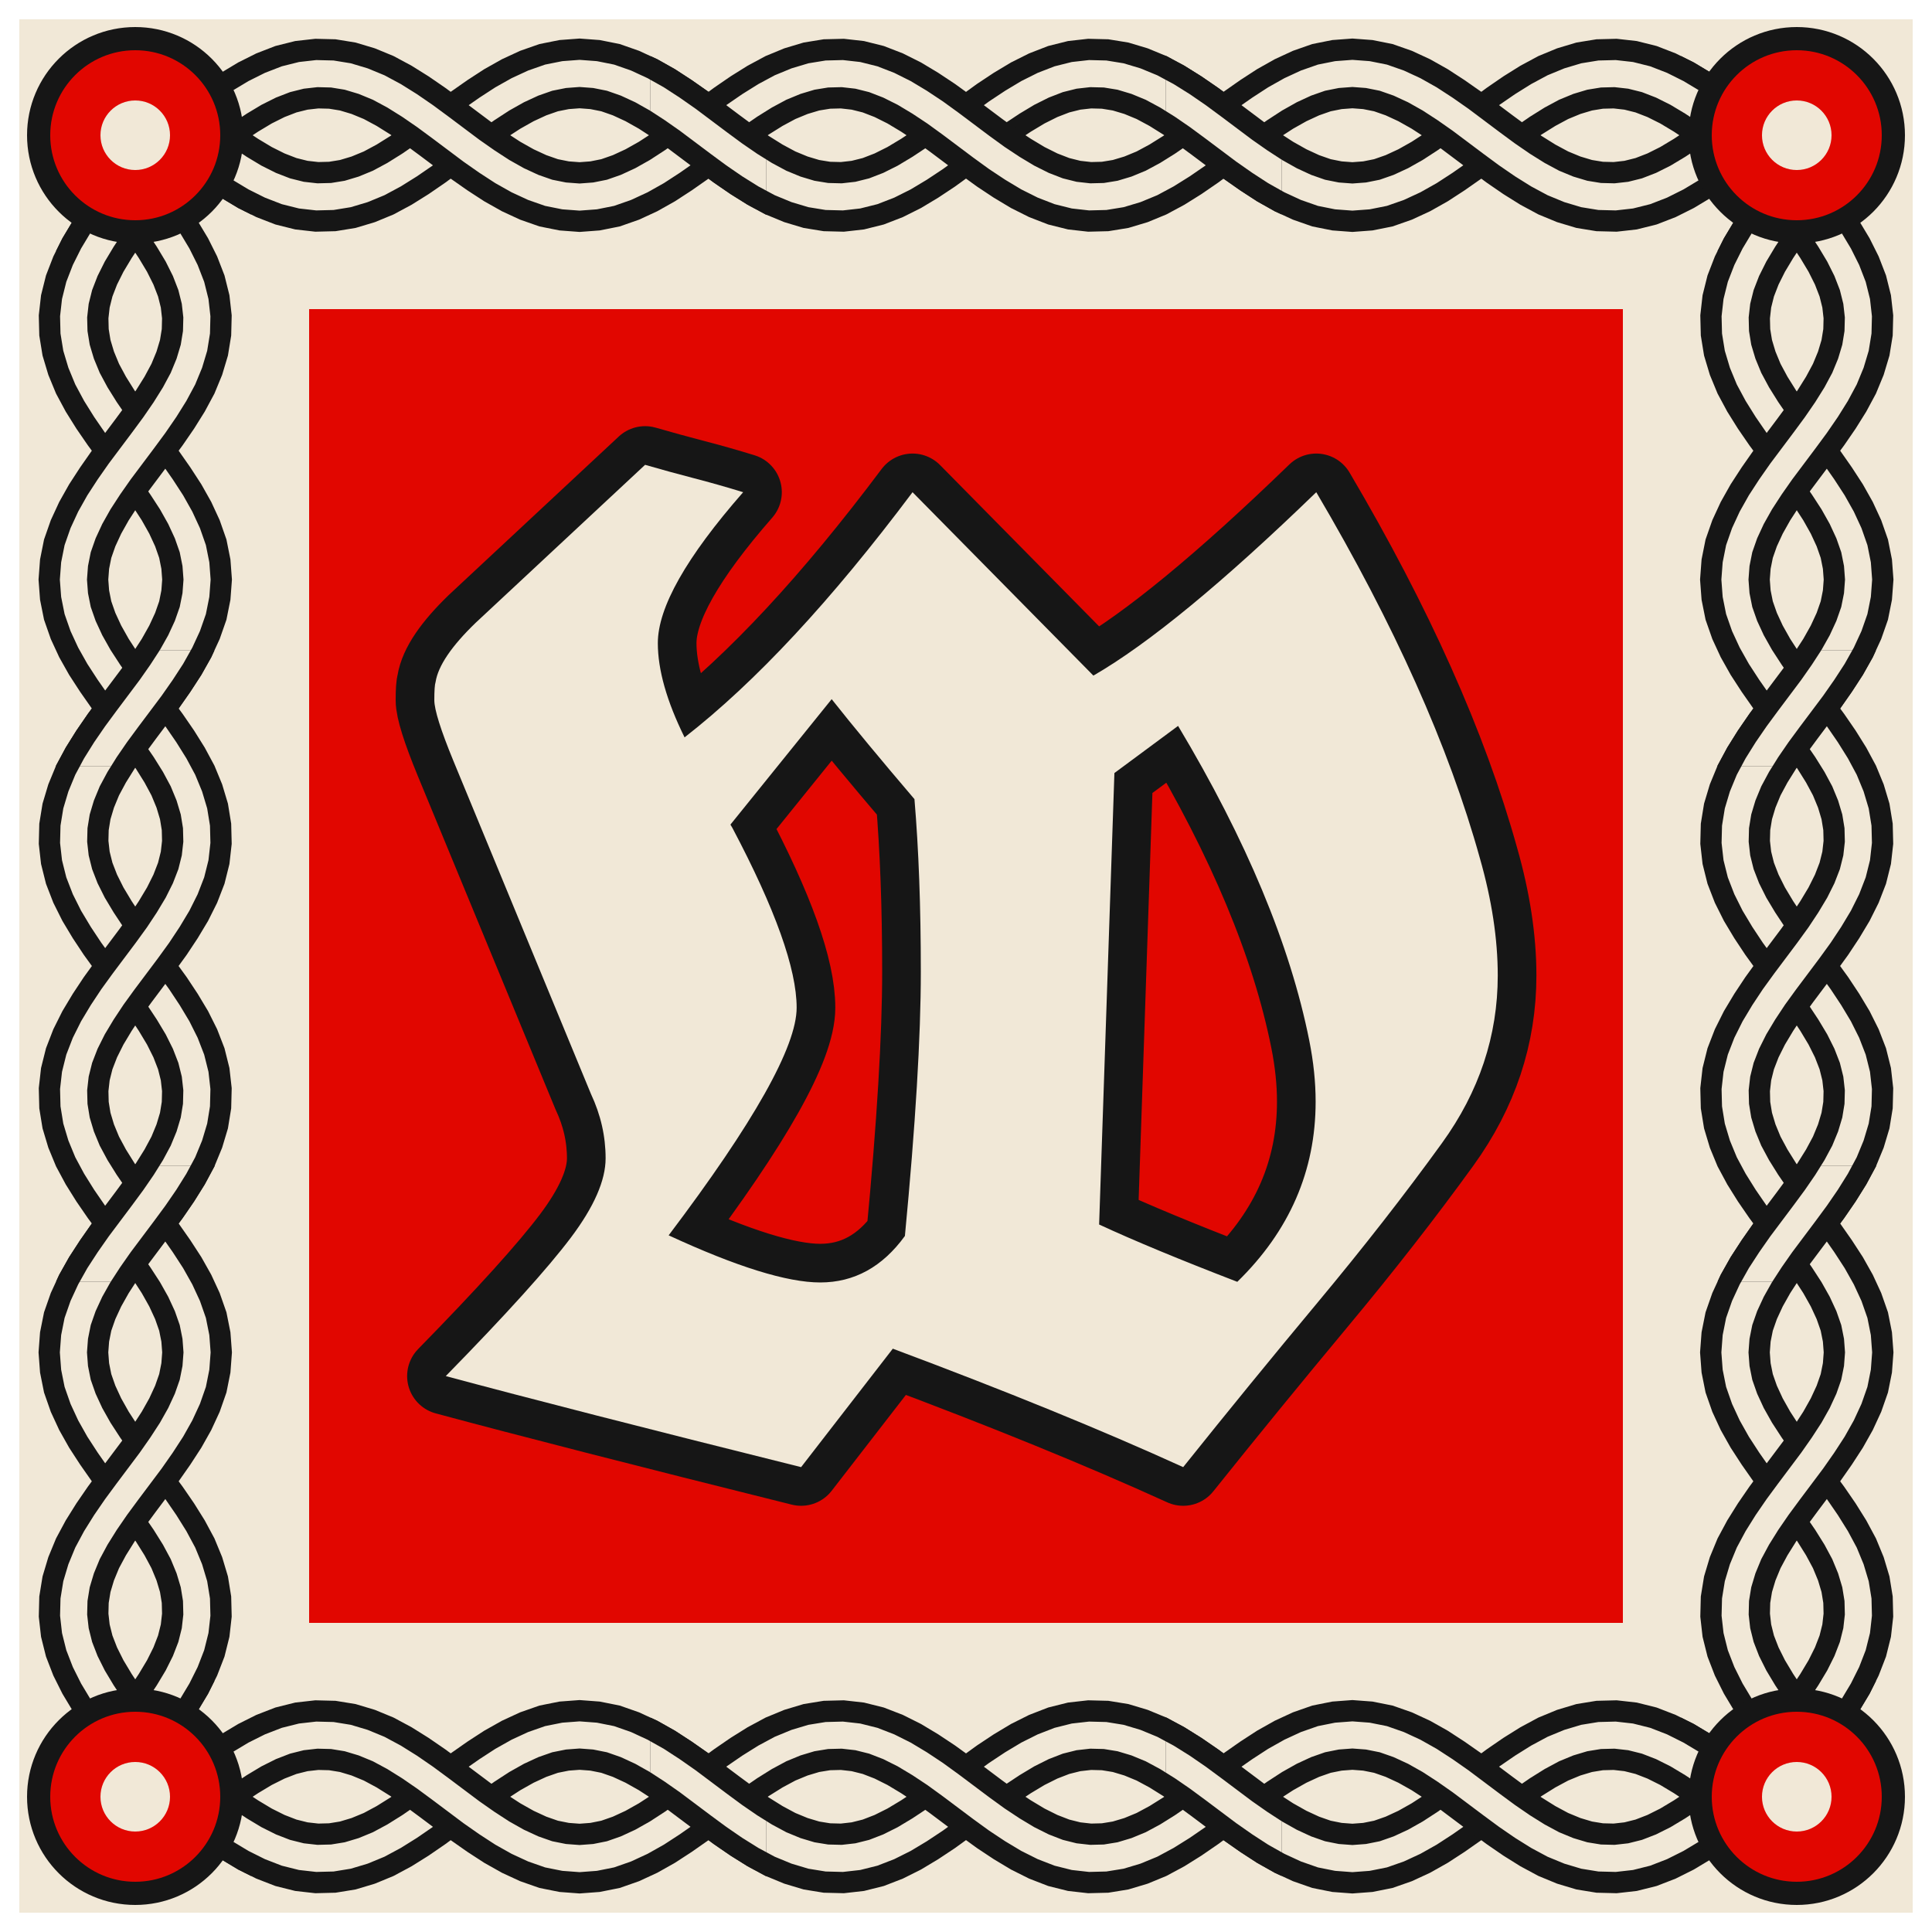
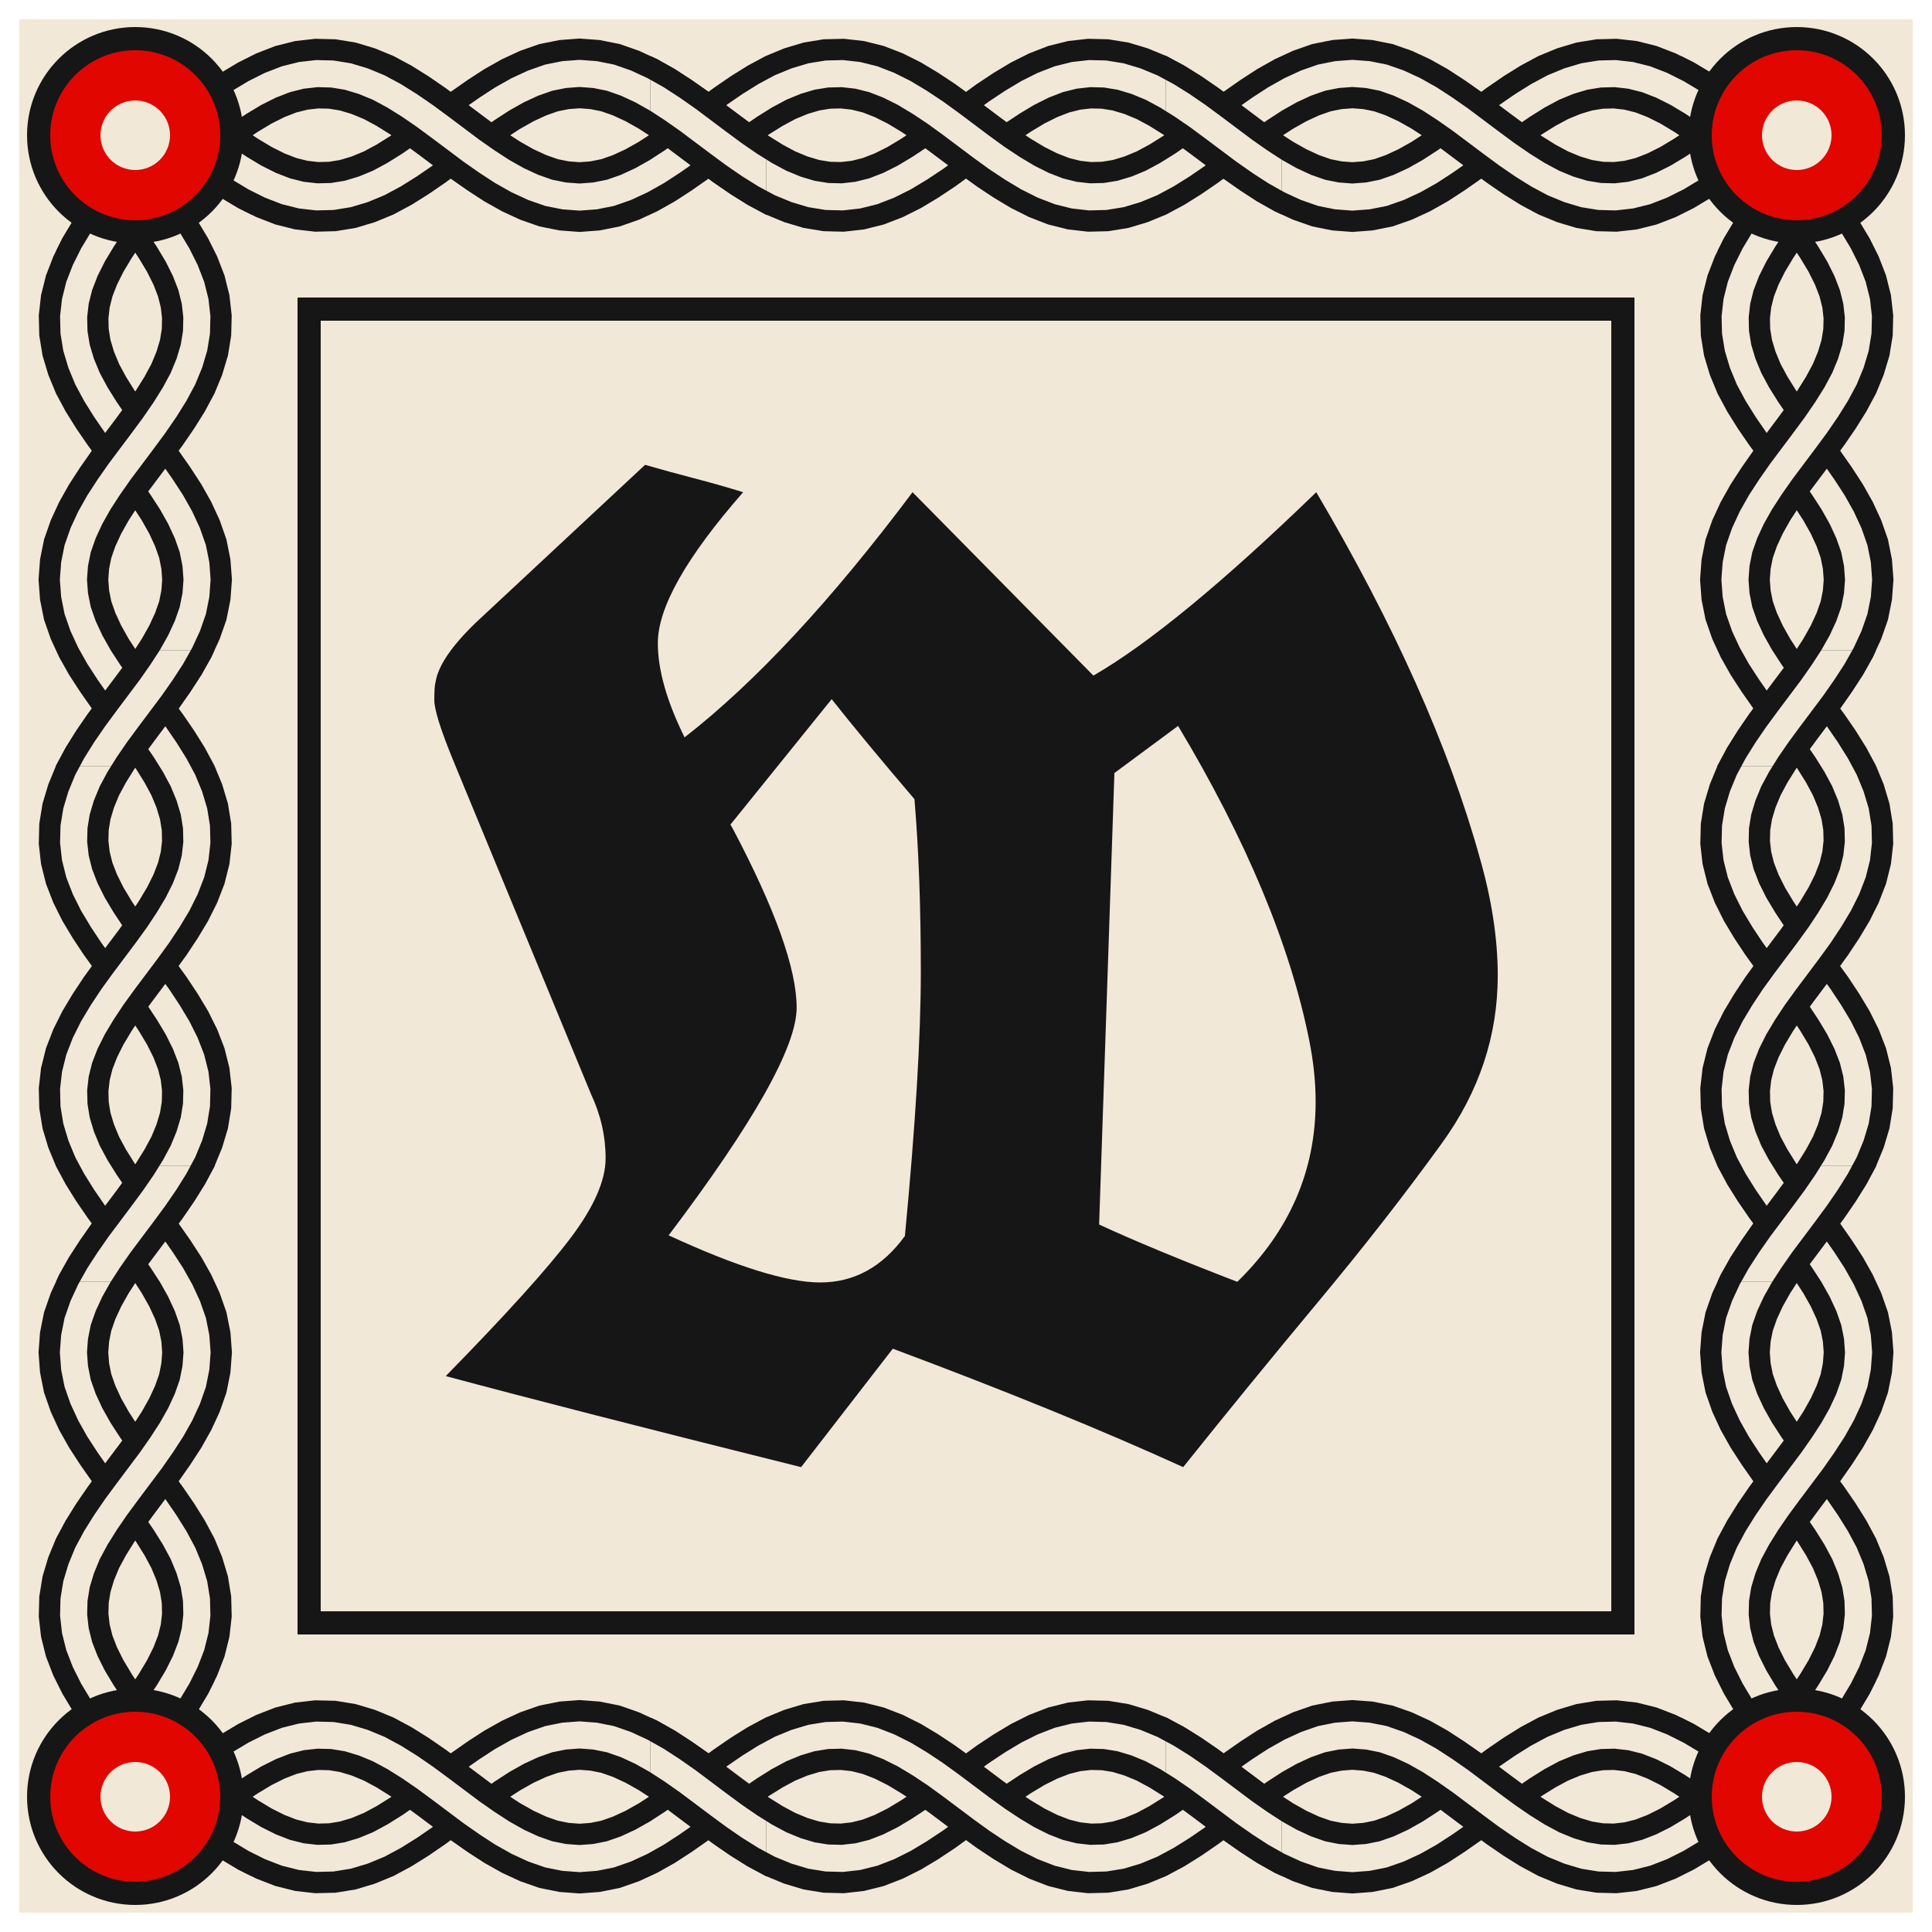
<svg xmlns="http://www.w3.org/2000/svg" viewBox="0 0 100 100">
  <rect x="1" y="1" width="98" height="98" fill="#F1E8D7" />
  <polyline points="10.00,7.00 10.80,7.60 11.60,8.18 12.40,8.71 13.20,9.19 14.00,9.59 14.80,9.90 15.60,10.10 16.40,10.19 17.20,10.17 18.00,10.04 18.80,9.80 19.60,9.47 20.40,9.04 21.20,8.54 22.00,7.99 22.80,7.40 23.60,6.80 24.40,6.20 25.20,5.64 26.00,5.12 26.80,4.67 27.60,4.30 28.40,4.02 29.20,3.86 30.00,3.80 30.80,3.86 31.60,4.02 32.40,4.30 33.20,4.67 34.00,5.12 34.80,5.64 35.60,6.20 36.40,6.80 37.20,7.40 38.00,7.99 38.80,8.54 39.60,9.04 40.40,9.47 41.20,9.80 42.00,10.04 42.80,10.17 43.60,10.19 44.40,10.10 45.20,9.90 46.00,9.59 46.80,9.19 47.60,8.71 48.40,8.18 49.20,7.60 50.00,7.00 50.80,6.40 51.60,5.82 52.40,5.29 53.20,4.81 54.00,4.41 54.80,4.10 55.60,3.90 56.40,3.81 57.20,3.83 58.00,3.96 58.80,4.20 59.60,4.53 60.40,4.96 61.20,5.46 62.00,6.01 62.80,6.60 63.60,7.20 64.40,7.80 65.20,8.36 66.00,8.88 66.80,9.33 67.60,9.70 68.40,9.98 69.20,10.14 70.00,10.20 70.80,10.14 71.60,9.98 72.40,9.70 73.20,9.33 74.00,8.88 74.80,8.36 75.60,7.80 76.40,7.20 77.20,6.60 78.00,6.01 78.80,5.46 79.60,4.96 80.40,4.53 81.20,4.20 82.00,3.96 82.80,3.83 83.60,3.81 84.40,3.90 85.20,4.10 86.00,4.41 86.80,4.81 87.60,5.29 88.40,5.82 89.20,6.40 90.00,7.00" fill="none" stroke="#161616" stroke-width="3.6" stroke-linecap="round" />
  <polyline points="10.00,7.00 10.80,7.60 11.60,8.18 12.40,8.71 13.20,9.19 14.00,9.59 14.80,9.90 15.60,10.10 16.40,10.19 17.20,10.17 18.00,10.04 18.80,9.80 19.60,9.47 20.40,9.04 21.20,8.54 22.00,7.99 22.80,7.40 23.60,6.80 24.40,6.20 25.20,5.64 26.00,5.12 26.80,4.67 27.60,4.30 28.40,4.02 29.20,3.86 30.00,3.80 30.80,3.86 31.60,4.02 32.40,4.30 33.20,4.67 34.00,5.12 34.80,5.64 35.60,6.20 36.40,6.80 37.20,7.40 38.00,7.99 38.80,8.54 39.60,9.04 40.40,9.47 41.20,9.80 42.00,10.04 42.80,10.17 43.60,10.19 44.40,10.10 45.20,9.90 46.00,9.59 46.80,9.19 47.60,8.71 48.40,8.18 49.20,7.60 50.00,7.00 50.80,6.40 51.60,5.82 52.40,5.29 53.20,4.81 54.00,4.41 54.80,4.10 55.60,3.90 56.40,3.81 57.20,3.83 58.00,3.96 58.80,4.20 59.60,4.53 60.40,4.96 61.20,5.46 62.00,6.01 62.80,6.60 63.60,7.20 64.40,7.80 65.20,8.36 66.00,8.88 66.80,9.33 67.60,9.70 68.40,9.98 69.20,10.14 70.00,10.20 70.80,10.14 71.60,9.98 72.40,9.70 73.20,9.33 74.00,8.88 74.80,8.36 75.60,7.80 76.40,7.20 77.20,6.60 78.00,6.01 78.80,5.46 79.60,4.96 80.40,4.53 81.20,4.20 82.00,3.96 82.80,3.83 83.60,3.81 84.40,3.90 85.20,4.10 86.00,4.41 86.80,4.81 87.60,5.29 88.40,5.82 89.20,6.40 90.00,7.00" fill="none" stroke="#F1E8D7" stroke-width="1.4" stroke-linecap="round" />
  <polyline points="93.00,10.00 92.40,10.80 91.82,11.60 91.29,12.40 90.81,13.20 90.41,14.00 90.10,14.80 89.90,15.60 89.81,16.40 89.83,17.20 89.96,18.00 90.20,18.80 90.53,19.60 90.96,20.40 91.46,21.20 92.01,22.00 92.60,22.80 93.20,23.60 93.80,24.40 94.36,25.20 94.88,26.00 95.33,26.80 95.70,27.60 95.98,28.40 96.14,29.20 96.20,30.00 96.14,30.80 95.98,31.60 95.70,32.40 95.33,33.20 94.88,34.00 94.36,34.80 93.80,35.60 93.20,36.40 92.60,37.20 92.01,38.00 91.46,38.80 90.96,39.60 90.53,40.40 90.20,41.20 89.96,42.00 89.83,42.80 89.81,43.60 89.90,44.40 90.10,45.20 90.41,46.00 90.81,46.80 91.29,47.60 91.82,48.40 92.40,49.20 93.00,50.00 93.60,50.80 94.18,51.60 94.71,52.40 95.19,53.20 95.59,54.00 95.90,54.80 96.10,55.60 96.19,56.40 96.17,57.20 96.04,58.00 95.80,58.80 95.47,59.60 95.04,60.40 94.54,61.20 93.99,62.00 93.40,62.80 92.80,63.60 92.20,64.40 91.64,65.20 91.12,66.00 90.67,66.80 90.30,67.60 90.02,68.40 89.86,69.20 89.80,70.00 89.86,70.80 90.02,71.60 90.30,72.40 90.67,73.20 91.12,74.00 91.64,74.80 92.20,75.60 92.80,76.40 93.40,77.20 93.99,78.00 94.54,78.80 95.04,79.60 95.47,80.40 95.80,81.20 96.04,82.00 96.17,82.80 96.19,83.60 96.10,84.40 95.90,85.20 95.59,86.00 95.19,86.80 94.71,87.60 94.18,88.40 93.60,89.20 93.00,90.00" fill="none" stroke="#161616" stroke-width="3.6" stroke-linecap="round" />
  <polyline points="93.00,10.00 92.40,10.80 91.82,11.60 91.29,12.40 90.81,13.20 90.41,14.00 90.10,14.80 89.90,15.60 89.81,16.40 89.83,17.20 89.96,18.00 90.20,18.80 90.53,19.60 90.96,20.40 91.46,21.20 92.01,22.00 92.60,22.80 93.20,23.60 93.80,24.40 94.36,25.20 94.88,26.00 95.33,26.80 95.70,27.60 95.98,28.40 96.14,29.20 96.20,30.00 96.14,30.80 95.98,31.60 95.70,32.40 95.33,33.20 94.88,34.00 94.36,34.80 93.80,35.60 93.20,36.40 92.60,37.20 92.01,38.00 91.46,38.80 90.96,39.60 90.53,40.40 90.20,41.20 89.96,42.00 89.83,42.80 89.81,43.60 89.90,44.40 90.10,45.20 90.41,46.00 90.81,46.80 91.29,47.60 91.82,48.40 92.40,49.20 93.00,50.00 93.60,50.80 94.18,51.60 94.71,52.40 95.19,53.20 95.59,54.00 95.90,54.80 96.10,55.60 96.19,56.40 96.17,57.20 96.04,58.00 95.80,58.80 95.47,59.60 95.04,60.40 94.54,61.20 93.99,62.00 93.40,62.80 92.80,63.60 92.20,64.40 91.64,65.20 91.12,66.00 90.67,66.80 90.30,67.60 90.02,68.40 89.86,69.20 89.80,70.00 89.86,70.80 90.02,71.60 90.30,72.40 90.67,73.20 91.12,74.00 91.64,74.80 92.20,75.60 92.80,76.40 93.40,77.20 93.99,78.00 94.54,78.80 95.04,79.60 95.47,80.40 95.80,81.20 96.04,82.00 96.17,82.80 96.19,83.60 96.10,84.40 95.90,85.20 95.59,86.00 95.19,86.80 94.71,87.60 94.18,88.40 93.60,89.20 93.00,90.00" fill="none" stroke="#F1E8D7" stroke-width="1.4" stroke-linecap="round" />
  <polyline points="90.00,93.00 89.20,92.40 88.40,91.82 87.60,91.29 86.80,90.81 86.00,90.41 85.20,90.10 84.40,89.90 83.60,89.81 82.80,89.83 82.00,89.96 81.20,90.20 80.40,90.53 79.60,90.96 78.80,91.46 78.00,92.01 77.20,92.60 76.40,93.20 75.60,93.80 74.80,94.36 74.00,94.88 73.20,95.33 72.40,95.70 71.60,95.98 70.80,96.14 70.00,96.20 69.20,96.14 68.40,95.98 67.60,95.70 66.80,95.33 66.00,94.88 65.20,94.36 64.40,93.80 63.60,93.20 62.80,92.60 62.00,92.01 61.20,91.46 60.40,90.96 59.60,90.53 58.80,90.20 58.00,89.96 57.20,89.83 56.40,89.81 55.60,89.90 54.80,90.10 54.00,90.41 53.20,90.81 52.40,91.29 51.60,91.82 50.80,92.40 50.00,93.00 49.20,93.60 48.40,94.18 47.60,94.71 46.80,95.19 46.00,95.59 45.20,95.90 44.40,96.10 43.60,96.19 42.80,96.17 42.00,96.04 41.20,95.80 40.40,95.47 39.60,95.04 38.80,94.54 38.00,93.99 37.20,93.40 36.40,92.80 35.60,92.20 34.80,91.64 34.00,91.12 33.20,90.67 32.40,90.30 31.60,90.02 30.80,89.86 30.00,89.80 29.20,89.86 28.40,90.02 27.60,90.30 26.80,90.67 26.00,91.12 25.20,91.64 24.40,92.20 23.60,92.80 22.80,93.40 22.00,93.99 21.20,94.54 20.40,95.04 19.60,95.47 18.80,95.80 18.00,96.04 17.20,96.17 16.40,96.19 15.60,96.10 14.80,95.90 14.00,95.59 13.20,95.19 12.40,94.71 11.60,94.18 10.80,93.60 10.00,93.00" fill="none" stroke="#161616" stroke-width="3.6" stroke-linecap="round" />
  <polyline points="90.00,93.00 89.20,92.40 88.40,91.82 87.60,91.29 86.80,90.81 86.00,90.41 85.20,90.10 84.40,89.90 83.60,89.81 82.80,89.83 82.00,89.96 81.20,90.20 80.40,90.53 79.60,90.96 78.80,91.46 78.00,92.01 77.20,92.60 76.40,93.20 75.60,93.80 74.80,94.36 74.00,94.88 73.20,95.33 72.40,95.70 71.60,95.98 70.80,96.14 70.00,96.20 69.20,96.14 68.40,95.98 67.60,95.70 66.80,95.33 66.00,94.88 65.20,94.36 64.40,93.80 63.60,93.20 62.80,92.60 62.00,92.01 61.20,91.46 60.40,90.96 59.60,90.53 58.80,90.20 58.00,89.96 57.20,89.83 56.40,89.81 55.60,89.90 54.80,90.10 54.00,90.41 53.20,90.81 52.40,91.29 51.60,91.82 50.80,92.40 50.00,93.00 49.20,93.60 48.40,94.18 47.60,94.71 46.80,95.19 46.00,95.59 45.20,95.90 44.40,96.10 43.60,96.19 42.80,96.17 42.00,96.04 41.20,95.80 40.40,95.47 39.60,95.04 38.80,94.54 38.00,93.99 37.20,93.40 36.40,92.80 35.60,92.20 34.80,91.64 34.00,91.12 33.20,90.67 32.40,90.30 31.60,90.02 30.80,89.86 30.00,89.80 29.20,89.86 28.40,90.02 27.60,90.30 26.80,90.67 26.00,91.12 25.20,91.64 24.40,92.20 23.60,92.80 22.80,93.40 22.00,93.99 21.20,94.54 20.40,95.04 19.60,95.47 18.80,95.80 18.00,96.04 17.20,96.17 16.40,96.19 15.60,96.10 14.80,95.90 14.00,95.59 13.20,95.19 12.40,94.71 11.60,94.18 10.80,93.60 10.00,93.00" fill="none" stroke="#F1E8D7" stroke-width="1.4" stroke-linecap="round" />
  <polyline points="7.00,90.00 7.60,89.20 8.18,88.40 8.71,87.60 9.19,86.80 9.59,86.00 9.90,85.20 10.10,84.40 10.19,83.60 10.17,82.80 10.04,82.00 9.80,81.20 9.47,80.40 9.04,79.60 8.54,78.80 7.99,78.00 7.40,77.20 6.80,76.40 6.20,75.60 5.64,74.80 5.12,74.00 4.67,73.20 4.30,72.40 4.02,71.60 3.86,70.80 3.80,70.00 3.86,69.20 4.02,68.40 4.30,67.60 4.67,66.80 5.12,66.00 5.64,65.20 6.20,64.40 6.80,63.60 7.40,62.80 7.99,62.00 8.54,61.20 9.04,60.40 9.47,59.60 9.80,58.80 10.04,58.00 10.17,57.20 10.19,56.40 10.10,55.60 9.90,54.80 9.59,54.00 9.19,53.20 8.71,52.40 8.18,51.60 7.60,50.80 7.00,50.00 6.40,49.20 5.82,48.40 5.29,47.60 4.81,46.80 4.41,46.00 4.10,45.20 3.90,44.40 3.81,43.60 3.83,42.80 3.96,42.00 4.20,41.20 4.53,40.40 4.96,39.60 5.46,38.80 6.01,38.00 6.60,37.20 7.20,36.40 7.80,35.60 8.36,34.80 8.88,34.00 9.33,33.20 9.70,32.40 9.98,31.60 10.14,30.80 10.20,30.00 10.14,29.20 9.98,28.40 9.70,27.60 9.33,26.80 8.88,26.00 8.36,25.20 7.80,24.40 7.20,23.60 6.60,22.80 6.01,22.00 5.46,21.20 4.96,20.40 4.53,19.60 4.20,18.80 3.96,18.00 3.83,17.20 3.81,16.40 3.90,15.60 4.10,14.80 4.41,14.00 4.81,13.20 5.29,12.40 5.82,11.60 6.40,10.80 7.00,10.00" fill="none" stroke="#161616" stroke-width="3.6" stroke-linecap="round" />
  <polyline points="7.00,90.00 7.60,89.20 8.18,88.40 8.71,87.60 9.19,86.80 9.59,86.00 9.90,85.20 10.10,84.40 10.19,83.60 10.17,82.80 10.04,82.00 9.80,81.20 9.47,80.40 9.04,79.60 8.54,78.80 7.99,78.00 7.40,77.20 6.80,76.40 6.20,75.60 5.64,74.80 5.12,74.00 4.67,73.20 4.30,72.40 4.02,71.60 3.86,70.80 3.80,70.00 3.86,69.20 4.02,68.40 4.30,67.60 4.67,66.80 5.12,66.00 5.64,65.20 6.20,64.40 6.80,63.60 7.40,62.80 7.99,62.00 8.54,61.20 9.04,60.40 9.47,59.60 9.80,58.80 10.04,58.00 10.17,57.20 10.19,56.40 10.10,55.60 9.90,54.80 9.59,54.00 9.19,53.20 8.71,52.40 8.18,51.60 7.60,50.80 7.00,50.00 6.40,49.20 5.82,48.40 5.29,47.60 4.81,46.80 4.41,46.00 4.10,45.20 3.90,44.40 3.81,43.60 3.83,42.80 3.96,42.00 4.20,41.20 4.53,40.40 4.96,39.60 5.46,38.80 6.01,38.00 6.60,37.20 7.20,36.40 7.80,35.60 8.36,34.80 8.88,34.00 9.33,33.20 9.70,32.40 9.98,31.60 10.14,30.80 10.20,30.00 10.14,29.20 9.98,28.40 9.70,27.60 9.33,26.80 8.88,26.00 8.36,25.20 7.80,24.40 7.20,23.60 6.60,22.80 6.01,22.00 5.46,21.20 4.96,20.40 4.53,19.60 4.20,18.80 3.96,18.00 3.83,17.20 3.81,16.40 3.90,15.60 4.10,14.80 4.41,14.00 4.81,13.20 5.29,12.40 5.82,11.60 6.40,10.80 7.00,10.00" fill="none" stroke="#F1E8D7" stroke-width="1.4" stroke-linecap="round" />
  <polyline points="10.00,7.00 10.80,6.40 11.60,5.82 12.40,5.29 13.20,4.81 14.00,4.41 14.80,4.10 15.60,3.90 16.40,3.81 17.20,3.83 18.00,3.96 18.80,4.20 19.60,4.53 20.40,4.96 21.20,5.46 22.00,6.01 22.80,6.60 23.60,7.20 24.40,7.80 25.20,8.36 26.00,8.88 26.80,9.33 27.60,9.70 28.40,9.98 29.20,10.14 30.00,10.20 30.80,10.14 31.60,9.98 32.40,9.70 33.20,9.33 34.00,8.88 34.80,8.36 35.60,7.80 36.40,7.20 37.20,6.60 38.00,6.01 38.80,5.46 39.60,4.96 40.40,4.53 41.20,4.20 42.00,3.96 42.80,3.83 43.60,3.81 44.40,3.90 45.20,4.10 46.00,4.41 46.80,4.81 47.60,5.29 48.40,5.82 49.20,6.40 50.00,7.00 50.80,7.60 51.60,8.18 52.40,8.71 53.20,9.19 54.00,9.59 54.80,9.90 55.60,10.10 56.40,10.19 57.20,10.17 58.00,10.04 58.80,9.80 59.60,9.47 60.40,9.04 61.20,8.54 62.00,7.99 62.80,7.40 63.60,6.80 64.40,6.20 65.20,5.64 66.00,5.12 66.80,4.67 67.60,4.30 68.40,4.02 69.20,3.86 70.00,3.80 70.80,3.86 71.60,4.02 72.40,4.30 73.20,4.67 74.00,5.12 74.80,5.64 75.60,6.20 76.40,6.80 77.20,7.40 78.00,7.99 78.80,8.54 79.60,9.04 80.40,9.47 81.20,9.80 82.00,10.04 82.80,10.17 83.60,10.19 84.40,10.10 85.20,9.90 86.00,9.59 86.80,9.19 87.60,8.71 88.40,8.18 89.20,7.60 90.00,7.00" fill="none" stroke="#161616" stroke-width="3.6" stroke-linecap="round" />
  <polyline points="10.00,7.00 10.80,6.40 11.60,5.82 12.40,5.29 13.20,4.81 14.00,4.41 14.80,4.10 15.60,3.90 16.40,3.81 17.20,3.83 18.00,3.96 18.80,4.20 19.60,4.53 20.40,4.96 21.20,5.46 22.00,6.01 22.80,6.60 23.60,7.20 24.40,7.80 25.20,8.36 26.00,8.88 26.80,9.33 27.60,9.70 28.40,9.98 29.20,10.14 30.00,10.20 30.80,10.14 31.60,9.98 32.40,9.70 33.20,9.33 34.00,8.88 34.80,8.36 35.60,7.80 36.40,7.20 37.20,6.60 38.00,6.01 38.80,5.46 39.60,4.96 40.40,4.53 41.20,4.20 42.00,3.96 42.80,3.83 43.60,3.81 44.40,3.90 45.20,4.10 46.00,4.41 46.80,4.81 47.60,5.29 48.40,5.82 49.20,6.40 50.00,7.00 50.80,7.60 51.60,8.18 52.40,8.71 53.20,9.19 54.00,9.59 54.80,9.90 55.60,10.10 56.40,10.19 57.20,10.17 58.00,10.04 58.80,9.80 59.60,9.47 60.40,9.04 61.20,8.54 62.00,7.99 62.80,7.40 63.60,6.80 64.40,6.20 65.20,5.64 66.00,5.12 66.80,4.67 67.60,4.30 68.40,4.02 69.20,3.86 70.00,3.80 70.80,3.86 71.60,4.02 72.40,4.30 73.20,4.67 74.00,5.12 74.80,5.64 75.60,6.20 76.40,6.80 77.20,7.40 78.00,7.99 78.80,8.54 79.60,9.04 80.40,9.47 81.20,9.80 82.00,10.04 82.80,10.17 83.60,10.19 84.40,10.10 85.20,9.90 86.00,9.59 86.80,9.19 87.60,8.71 88.40,8.18 89.20,7.60 90.00,7.00" fill="none" stroke="#F1E8D7" stroke-width="1.4" stroke-linecap="round" />
  <polyline points="93.00,10.00 93.60,10.80 94.18,11.60 94.71,12.40 95.19,13.20 95.59,14.00 95.90,14.80 96.10,15.60 96.19,16.40 96.17,17.20 96.04,18.00 95.80,18.80 95.47,19.60 95.04,20.40 94.54,21.20 93.99,22.00 93.40,22.80 92.80,23.60 92.20,24.40 91.64,25.20 91.12,26.00 90.67,26.80 90.30,27.60 90.02,28.40 89.86,29.20 89.80,30.00 89.86,30.80 90.02,31.60 90.30,32.40 90.67,33.20 91.12,34.00 91.64,34.80 92.20,35.60 92.80,36.40 93.40,37.20 93.99,38.00 94.54,38.80 95.04,39.60 95.47,40.40 95.80,41.20 96.04,42.00 96.17,42.80 96.19,43.60 96.10,44.40 95.90,45.20 95.59,46.00 95.19,46.80 94.71,47.60 94.18,48.40 93.60,49.20 93.00,50.00 92.40,50.80 91.82,51.60 91.29,52.40 90.81,53.20 90.41,54.00 90.10,54.80 89.90,55.60 89.81,56.40 89.83,57.20 89.96,58.00 90.20,58.80 90.53,59.60 90.96,60.40 91.46,61.20 92.01,62.00 92.60,62.80 93.20,63.60 93.80,64.40 94.36,65.20 94.88,66.00 95.33,66.80 95.70,67.60 95.98,68.40 96.14,69.20 96.20,70.00 96.14,70.80 95.98,71.60 95.70,72.40 95.33,73.20 94.88,74.00 94.36,74.80 93.80,75.60 93.20,76.40 92.60,77.20 92.01,78.00 91.46,78.80 90.96,79.60 90.53,80.40 90.20,81.20 89.96,82.00 89.83,82.80 89.81,83.60 89.90,84.40 90.10,85.20 90.41,86.00 90.81,86.80 91.29,87.60 91.82,88.40 92.40,89.20 93.00,90.00" fill="none" stroke="#161616" stroke-width="3.6" stroke-linecap="round" />
  <polyline points="93.00,10.00 93.60,10.80 94.18,11.60 94.71,12.40 95.19,13.20 95.59,14.00 95.90,14.80 96.10,15.60 96.19,16.40 96.17,17.20 96.04,18.00 95.80,18.80 95.47,19.60 95.04,20.40 94.54,21.20 93.99,22.00 93.40,22.80 92.80,23.60 92.20,24.40 91.64,25.20 91.12,26.00 90.67,26.80 90.30,27.60 90.02,28.40 89.86,29.20 89.80,30.00 89.86,30.80 90.02,31.60 90.30,32.40 90.67,33.20 91.12,34.00 91.64,34.80 92.20,35.60 92.80,36.40 93.40,37.20 93.99,38.00 94.54,38.80 95.04,39.60 95.47,40.40 95.80,41.20 96.04,42.00 96.17,42.80 96.19,43.60 96.10,44.40 95.90,45.20 95.59,46.00 95.19,46.80 94.71,47.60 94.18,48.40 93.60,49.20 93.00,50.00 92.40,50.80 91.82,51.60 91.29,52.40 90.81,53.20 90.41,54.00 90.10,54.80 89.90,55.60 89.81,56.40 89.83,57.20 89.96,58.00 90.20,58.80 90.53,59.60 90.96,60.40 91.46,61.20 92.01,62.00 92.60,62.80 93.20,63.60 93.80,64.40 94.36,65.20 94.88,66.00 95.33,66.80 95.70,67.60 95.98,68.40 96.14,69.20 96.20,70.00 96.14,70.80 95.98,71.60 95.70,72.40 95.33,73.20 94.88,74.00 94.36,74.80 93.80,75.60 93.20,76.40 92.60,77.20 92.01,78.00 91.46,78.80 90.96,79.60 90.53,80.40 90.20,81.20 89.96,82.00 89.83,82.80 89.81,83.60 89.90,84.40 90.10,85.20 90.41,86.00 90.81,86.80 91.29,87.60 91.82,88.40 92.40,89.20 93.00,90.00" fill="none" stroke="#F1E8D7" stroke-width="1.4" stroke-linecap="round" />
  <polyline points="90.00,93.00 89.20,93.60 88.40,94.18 87.60,94.71 86.80,95.19 86.00,95.59 85.20,95.90 84.40,96.10 83.60,96.19 82.80,96.17 82.00,96.04 81.20,95.80 80.40,95.47 79.60,95.04 78.80,94.54 78.00,93.99 77.20,93.40 76.40,92.80 75.60,92.20 74.80,91.64 74.00,91.12 73.20,90.67 72.40,90.30 71.60,90.02 70.80,89.86 70.00,89.80 69.20,89.86 68.40,90.02 67.60,90.30 66.80,90.67 66.00,91.12 65.20,91.64 64.40,92.20 63.60,92.80 62.80,93.40 62.00,93.99 61.20,94.54 60.40,95.04 59.60,95.47 58.80,95.80 58.00,96.04 57.20,96.17 56.40,96.19 55.60,96.10 54.80,95.90 54.00,95.59 53.20,95.19 52.40,94.71 51.60,94.18 50.80,93.60 50.00,93.00 49.20,92.40 48.40,91.82 47.60,91.29 46.80,90.81 46.00,90.41 45.20,90.10 44.40,89.90 43.60,89.81 42.80,89.83 42.00,89.96 41.20,90.20 40.40,90.53 39.60,90.96 38.80,91.46 38.00,92.01 37.20,92.60 36.40,93.20 35.60,93.80 34.80,94.36 34.00,94.88 33.20,95.33 32.40,95.70 31.60,95.98 30.80,96.14 30.00,96.20 29.20,96.14 28.40,95.98 27.60,95.70 26.80,95.33 26.00,94.88 25.20,94.36 24.40,93.80 23.60,93.20 22.80,92.60 22.00,92.01 21.20,91.46 20.40,90.96 19.60,90.53 18.80,90.20 18.00,89.96 17.20,89.83 16.40,89.81 15.60,89.90 14.80,90.10 14.00,90.41 13.20,90.81 12.40,91.29 11.60,91.82 10.80,92.40 10.00,93.00" fill="none" stroke="#161616" stroke-width="3.6" stroke-linecap="round" />
  <polyline points="90.00,93.00 89.20,93.60 88.40,94.18 87.60,94.71 86.80,95.19 86.00,95.59 85.20,95.90 84.40,96.10 83.60,96.19 82.80,96.17 82.00,96.04 81.20,95.80 80.40,95.47 79.60,95.04 78.80,94.54 78.00,93.99 77.20,93.40 76.40,92.80 75.60,92.20 74.80,91.64 74.00,91.12 73.20,90.67 72.40,90.30 71.60,90.02 70.80,89.86 70.00,89.80 69.20,89.86 68.40,90.02 67.60,90.30 66.80,90.67 66.00,91.12 65.20,91.64 64.40,92.20 63.60,92.80 62.80,93.40 62.00,93.99 61.20,94.54 60.40,95.04 59.60,95.47 58.80,95.80 58.00,96.04 57.20,96.17 56.40,96.19 55.60,96.10 54.80,95.90 54.00,95.59 53.20,95.19 52.40,94.71 51.60,94.18 50.80,93.60 50.00,93.00 49.20,92.40 48.40,91.82 47.60,91.29 46.80,90.81 46.00,90.41 45.20,90.10 44.40,89.90 43.60,89.81 42.80,89.83 42.00,89.96 41.20,90.20 40.40,90.53 39.60,90.96 38.80,91.46 38.00,92.01 37.20,92.60 36.40,93.20 35.60,93.80 34.80,94.36 34.00,94.88 33.20,95.33 32.40,95.70 31.60,95.98 30.80,96.14 30.00,96.20 29.20,96.14 28.40,95.98 27.60,95.70 26.80,95.33 26.00,94.88 25.20,94.36 24.40,93.80 23.60,93.20 22.80,92.60 22.00,92.01 21.20,91.46 20.40,90.96 19.60,90.53 18.80,90.20 18.00,89.96 17.20,89.83 16.40,89.81 15.60,89.90 14.80,90.10 14.00,90.41 13.20,90.81 12.40,91.29 11.60,91.82 10.80,92.40 10.00,93.00" fill="none" stroke="#F1E8D7" stroke-width="1.4" stroke-linecap="round" />
  <polyline points="7.00,90.00 6.40,89.20 5.82,88.40 5.29,87.60 4.81,86.80 4.41,86.00 4.10,85.20 3.90,84.40 3.81,83.60 3.83,82.80 3.96,82.00 4.20,81.20 4.53,80.40 4.96,79.60 5.46,78.80 6.01,78.00 6.60,77.20 7.20,76.40 7.80,75.60 8.36,74.80 8.88,74.00 9.33,73.20 9.70,72.40 9.98,71.60 10.14,70.80 10.20,70.00 10.14,69.20 9.98,68.40 9.70,67.60 9.33,66.80 8.88,66.00 8.36,65.20 7.80,64.40 7.20,63.60 6.60,62.80 6.01,62.00 5.46,61.20 4.96,60.40 4.53,59.60 4.20,58.80 3.96,58.00 3.83,57.20 3.81,56.40 3.90,55.60 4.10,54.80 4.41,54.00 4.81,53.20 5.29,52.40 5.82,51.60 6.40,50.80 7.00,50.00 7.60,49.20 8.18,48.40 8.71,47.60 9.19,46.80 9.59,46.00 9.90,45.20 10.10,44.40 10.19,43.60 10.17,42.80 10.04,42.00 9.80,41.20 9.47,40.40 9.04,39.60 8.54,38.80 7.99,38.00 7.40,37.20 6.80,36.40 6.20,35.60 5.64,34.80 5.12,34.00 4.67,33.20 4.30,32.40 4.02,31.60 3.86,30.80 3.80,30.00 3.86,29.20 4.02,28.40 4.30,27.60 4.67,26.80 5.12,26.00 5.64,25.20 6.20,24.40 6.80,23.60 7.40,22.80 7.99,22.00 8.54,21.20 9.04,20.40 9.47,19.60 9.80,18.80 10.04,18.00 10.17,17.20 10.19,16.40 10.10,15.60 9.90,14.80 9.59,14.00 9.19,13.20 8.71,12.40 8.18,11.60 7.60,10.80 7.00,10.00" fill="none" stroke="#161616" stroke-width="3.6" stroke-linecap="round" />
  <polyline points="7.00,90.00 6.40,89.20 5.82,88.40 5.29,87.60 4.81,86.80 4.41,86.00 4.10,85.20 3.90,84.40 3.81,83.60 3.83,82.80 3.96,82.00 4.20,81.20 4.53,80.40 4.96,79.60 5.46,78.80 6.01,78.00 6.60,77.20 7.20,76.40 7.80,75.60 8.36,74.80 8.88,74.00 9.33,73.20 9.70,72.40 9.98,71.60 10.14,70.80 10.20,70.00 10.14,69.20 9.98,68.40 9.70,67.60 9.33,66.80 8.88,66.00 8.36,65.20 7.80,64.40 7.20,63.60 6.60,62.80 6.01,62.00 5.46,61.20 4.96,60.40 4.53,59.60 4.20,58.80 3.96,58.00 3.83,57.20 3.81,56.40 3.90,55.60 4.10,54.80 4.41,54.00 4.81,53.20 5.29,52.40 5.82,51.60 6.40,50.80 7.00,50.00 7.60,49.20 8.18,48.40 8.71,47.60 9.19,46.80 9.59,46.00 9.90,45.20 10.10,44.40 10.19,43.60 10.17,42.80 10.04,42.00 9.80,41.20 9.47,40.40 9.04,39.60 8.54,38.80 7.99,38.00 7.40,37.20 6.80,36.40 6.20,35.60 5.64,34.80 5.12,34.00 4.67,33.20 4.30,32.40 4.02,31.60 3.86,30.80 3.80,30.00 3.86,29.20 4.02,28.40 4.30,27.60 4.67,26.80 5.12,26.00 5.64,25.20 6.20,24.40 6.80,23.60 7.40,22.80 7.99,22.00 8.54,21.20 9.04,20.40 9.47,19.60 9.80,18.80 10.04,18.00 10.17,17.20 10.19,16.40 10.10,15.60 9.90,14.80 9.59,14.00 9.19,13.20 8.71,12.40 8.18,11.60 7.60,10.80 7.00,10.00" fill="none" stroke="#F1E8D7" stroke-width="1.4" stroke-linecap="round" />
  <clipPath id="kw">
    <rect x="7.0" y="1" width="6" height="12" />
    <rect x="33.667" y="1" width="6" height="12" />
    <rect x="60.333" y="1" width="6" height="12" />
    <rect x="87.0" y="1" width="6" height="12" />
    <rect x="87" y="7.0" width="12" height="6" />
    <rect x="87" y="33.667" width="12" height="6" />
    <rect x="87" y="60.333" width="12" height="6" />
    <rect x="87" y="87.0" width="12" height="6" />
    <rect x="87.0" y="87" width="6" height="12" />
    <rect x="60.333" y="87" width="6" height="12" />
    <rect x="33.667" y="87" width="6" height="12" />
    <rect x="7.0" y="87" width="6" height="12" />
    <rect x="1" y="87.0" width="12" height="6" />
    <rect x="1" y="60.333" width="12" height="6" />
    <rect x="1" y="33.667" width="12" height="6" />
    <rect x="1" y="7.0" width="12" height="6" />
  </clipPath>
  <g clip-path="url(#kw)">
    <polyline points="10.00,7.00 10.80,7.60 11.60,8.18 12.40,8.71 13.20,9.19 14.00,9.59 14.80,9.90 15.60,10.10 16.40,10.19 17.20,10.17 18.00,10.04 18.80,9.80 19.60,9.47 20.40,9.04 21.20,8.54 22.00,7.99 22.80,7.40 23.60,6.80 24.40,6.20 25.20,5.64 26.00,5.12 26.80,4.67 27.60,4.30 28.40,4.02 29.20,3.86 30.00,3.80 30.80,3.86 31.60,4.02 32.40,4.30 33.20,4.67 34.00,5.12 34.80,5.64 35.60,6.20 36.40,6.80 37.20,7.40 38.00,7.99 38.80,8.54 39.60,9.04 40.40,9.47 41.20,9.80 42.00,10.04 42.80,10.17 43.60,10.19 44.40,10.10 45.20,9.90 46.00,9.59 46.80,9.19 47.60,8.71 48.40,8.18 49.20,7.60 50.00,7.00 50.80,6.40 51.60,5.82 52.40,5.29 53.20,4.81 54.00,4.41 54.80,4.10 55.60,3.90 56.40,3.81 57.20,3.83 58.00,3.96 58.80,4.20 59.60,4.53 60.40,4.96 61.20,5.46 62.00,6.01 62.80,6.60 63.60,7.20 64.40,7.80 65.20,8.36 66.00,8.88 66.80,9.33 67.60,9.70 68.40,9.98 69.20,10.14 70.00,10.20 70.80,10.14 71.60,9.98 72.40,9.70 73.20,9.33 74.00,8.88 74.80,8.36 75.60,7.80 76.40,7.20 77.20,6.60 78.00,6.01 78.80,5.46 79.60,4.96 80.40,4.53 81.20,4.20 82.00,3.96 82.80,3.83 83.60,3.81 84.40,3.90 85.20,4.10 86.00,4.41 86.80,4.81 87.60,5.29 88.40,5.82 89.20,6.40 90.00,7.00" fill="none" stroke="#161616" stroke-width="3.6" stroke-linecap="round" />
    <polyline points="10.00,7.00 10.80,7.60 11.60,8.18 12.40,8.71 13.20,9.19 14.00,9.59 14.80,9.90 15.60,10.10 16.40,10.19 17.20,10.17 18.00,10.04 18.80,9.80 19.60,9.47 20.40,9.04 21.20,8.54 22.00,7.99 22.80,7.40 23.60,6.80 24.40,6.20 25.20,5.64 26.00,5.12 26.80,4.67 27.60,4.30 28.40,4.02 29.20,3.86 30.00,3.80 30.80,3.86 31.60,4.02 32.40,4.30 33.20,4.67 34.00,5.12 34.80,5.64 35.60,6.20 36.40,6.80 37.20,7.40 38.00,7.99 38.80,8.54 39.60,9.04 40.40,9.47 41.20,9.80 42.00,10.04 42.80,10.17 43.60,10.19 44.40,10.10 45.20,9.90 46.00,9.59 46.80,9.19 47.60,8.71 48.40,8.18 49.20,7.60 50.00,7.00 50.80,6.40 51.60,5.82 52.40,5.29 53.20,4.81 54.00,4.41 54.80,4.10 55.60,3.90 56.40,3.81 57.20,3.83 58.00,3.96 58.80,4.20 59.60,4.53 60.40,4.96 61.20,5.46 62.00,6.01 62.80,6.60 63.60,7.20 64.40,7.80 65.20,8.36 66.00,8.88 66.80,9.33 67.60,9.70 68.40,9.98 69.20,10.14 70.00,10.20 70.80,10.14 71.60,9.98 72.40,9.70 73.20,9.33 74.00,8.88 74.80,8.36 75.60,7.80 76.40,7.20 77.20,6.60 78.00,6.01 78.80,5.46 79.60,4.96 80.40,4.53 81.20,4.20 82.00,3.96 82.80,3.83 83.60,3.81 84.40,3.90 85.20,4.10 86.00,4.41 86.80,4.81 87.60,5.29 88.40,5.82 89.20,6.40 90.00,7.00" fill="none" stroke="#F1E8D7" stroke-width="1.4" stroke-linecap="round" />
    <polyline points="93.00,10.00 92.40,10.80 91.82,11.60 91.29,12.40 90.81,13.20 90.41,14.00 90.10,14.80 89.90,15.60 89.81,16.40 89.83,17.20 89.96,18.00 90.20,18.80 90.53,19.60 90.96,20.40 91.46,21.20 92.01,22.00 92.60,22.80 93.20,23.60 93.80,24.40 94.36,25.20 94.88,26.00 95.33,26.80 95.70,27.60 95.98,28.40 96.14,29.20 96.20,30.00 96.14,30.80 95.98,31.60 95.70,32.40 95.33,33.20 94.88,34.00 94.36,34.80 93.80,35.60 93.20,36.40 92.60,37.20 92.01,38.00 91.46,38.80 90.96,39.60 90.53,40.40 90.20,41.20 89.96,42.00 89.83,42.80 89.81,43.60 89.90,44.40 90.10,45.20 90.41,46.00 90.81,46.80 91.29,47.60 91.82,48.40 92.40,49.20 93.00,50.00 93.60,50.80 94.18,51.60 94.71,52.40 95.19,53.20 95.59,54.00 95.90,54.80 96.10,55.60 96.19,56.40 96.17,57.20 96.04,58.00 95.80,58.80 95.47,59.60 95.04,60.40 94.54,61.20 93.99,62.00 93.40,62.80 92.80,63.60 92.20,64.40 91.64,65.20 91.12,66.00 90.67,66.80 90.30,67.60 90.02,68.40 89.86,69.20 89.80,70.00 89.86,70.80 90.02,71.60 90.30,72.40 90.67,73.20 91.12,74.00 91.64,74.80 92.20,75.60 92.80,76.40 93.40,77.20 93.99,78.00 94.54,78.80 95.04,79.60 95.47,80.40 95.80,81.20 96.04,82.00 96.17,82.80 96.19,83.60 96.10,84.40 95.90,85.20 95.59,86.00 95.19,86.80 94.71,87.60 94.18,88.40 93.60,89.20 93.00,90.00" fill="none" stroke="#161616" stroke-width="3.6" stroke-linecap="round" />
    <polyline points="93.00,10.00 92.40,10.80 91.82,11.60 91.29,12.40 90.81,13.20 90.41,14.00 90.10,14.80 89.90,15.60 89.81,16.40 89.83,17.20 89.96,18.00 90.20,18.80 90.53,19.60 90.96,20.40 91.46,21.20 92.01,22.00 92.60,22.80 93.20,23.60 93.80,24.40 94.36,25.20 94.88,26.00 95.33,26.80 95.70,27.60 95.98,28.40 96.14,29.20 96.20,30.00 96.14,30.80 95.98,31.60 95.70,32.40 95.33,33.20 94.88,34.00 94.36,34.80 93.80,35.60 93.20,36.40 92.60,37.20 92.01,38.00 91.46,38.80 90.96,39.60 90.53,40.40 90.20,41.20 89.96,42.00 89.83,42.80 89.81,43.60 89.90,44.40 90.10,45.20 90.41,46.00 90.81,46.80 91.29,47.60 91.82,48.40 92.40,49.20 93.00,50.00 93.60,50.80 94.18,51.60 94.71,52.40 95.19,53.20 95.59,54.00 95.90,54.80 96.10,55.60 96.19,56.40 96.17,57.20 96.04,58.00 95.80,58.80 95.47,59.60 95.04,60.40 94.54,61.20 93.99,62.00 93.40,62.80 92.80,63.60 92.20,64.40 91.64,65.20 91.12,66.00 90.67,66.80 90.30,67.60 90.02,68.40 89.86,69.20 89.80,70.00 89.86,70.80 90.02,71.60 90.30,72.40 90.67,73.20 91.12,74.00 91.64,74.80 92.20,75.60 92.80,76.40 93.40,77.20 93.99,78.00 94.54,78.80 95.04,79.60 95.47,80.40 95.80,81.20 96.04,82.00 96.17,82.80 96.19,83.60 96.10,84.40 95.90,85.20 95.59,86.00 95.19,86.80 94.71,87.60 94.18,88.40 93.60,89.20 93.00,90.00" fill="none" stroke="#F1E8D7" stroke-width="1.4" stroke-linecap="round" />
    <polyline points="90.00,93.00 89.20,92.40 88.40,91.82 87.60,91.29 86.80,90.81 86.00,90.41 85.20,90.10 84.40,89.90 83.60,89.81 82.80,89.83 82.00,89.96 81.20,90.20 80.40,90.53 79.60,90.96 78.80,91.46 78.00,92.01 77.20,92.60 76.40,93.20 75.60,93.80 74.80,94.36 74.00,94.88 73.20,95.33 72.40,95.70 71.60,95.98 70.80,96.14 70.00,96.20 69.20,96.14 68.40,95.98 67.60,95.70 66.80,95.33 66.00,94.88 65.20,94.36 64.40,93.80 63.60,93.20 62.80,92.60 62.00,92.01 61.20,91.46 60.40,90.96 59.60,90.53 58.80,90.20 58.00,89.96 57.20,89.83 56.40,89.81 55.60,89.90 54.80,90.10 54.00,90.41 53.20,90.81 52.40,91.29 51.60,91.82 50.80,92.40 50.00,93.00 49.20,93.60 48.40,94.18 47.60,94.71 46.80,95.19 46.00,95.59 45.20,95.90 44.40,96.10 43.60,96.19 42.80,96.17 42.00,96.04 41.20,95.80 40.40,95.47 39.60,95.04 38.80,94.54 38.00,93.99 37.20,93.40 36.40,92.80 35.60,92.20 34.80,91.64 34.00,91.12 33.20,90.67 32.40,90.30 31.60,90.02 30.80,89.86 30.00,89.80 29.20,89.86 28.40,90.02 27.60,90.30 26.80,90.67 26.00,91.12 25.20,91.64 24.40,92.20 23.60,92.80 22.80,93.40 22.00,93.99 21.20,94.54 20.40,95.04 19.60,95.47 18.80,95.80 18.00,96.04 17.20,96.17 16.40,96.19 15.60,96.10 14.80,95.90 14.00,95.59 13.20,95.19 12.40,94.71 11.60,94.18 10.80,93.60 10.00,93.00" fill="none" stroke="#161616" stroke-width="3.6" stroke-linecap="round" />
    <polyline points="90.00,93.00 89.20,92.40 88.40,91.82 87.60,91.29 86.80,90.81 86.00,90.41 85.20,90.10 84.40,89.90 83.60,89.81 82.80,89.83 82.00,89.96 81.20,90.20 80.40,90.53 79.60,90.96 78.80,91.46 78.00,92.01 77.20,92.60 76.40,93.20 75.60,93.80 74.80,94.36 74.00,94.88 73.20,95.33 72.40,95.70 71.60,95.98 70.80,96.14 70.00,96.20 69.20,96.14 68.40,95.98 67.60,95.70 66.80,95.33 66.00,94.88 65.20,94.36 64.40,93.80 63.60,93.20 62.80,92.60 62.00,92.01 61.20,91.46 60.40,90.96 59.60,90.53 58.80,90.20 58.00,89.96 57.20,89.83 56.40,89.81 55.60,89.90 54.80,90.10 54.00,90.41 53.20,90.81 52.40,91.29 51.60,91.82 50.80,92.40 50.00,93.00 49.20,93.60 48.40,94.18 47.60,94.71 46.80,95.19 46.00,95.59 45.20,95.90 44.40,96.10 43.60,96.19 42.80,96.17 42.00,96.04 41.20,95.80 40.40,95.47 39.60,95.04 38.80,94.54 38.00,93.99 37.20,93.40 36.40,92.80 35.60,92.20 34.80,91.64 34.00,91.12 33.20,90.67 32.40,90.30 31.60,90.02 30.80,89.86 30.00,89.80 29.20,89.86 28.40,90.02 27.60,90.30 26.80,90.67 26.00,91.12 25.20,91.64 24.40,92.20 23.60,92.80 22.80,93.40 22.00,93.99 21.20,94.54 20.40,95.04 19.60,95.47 18.80,95.80 18.00,96.04 17.20,96.17 16.40,96.19 15.60,96.10 14.80,95.90 14.00,95.59 13.20,95.19 12.40,94.71 11.60,94.18 10.80,93.60 10.00,93.00" fill="none" stroke="#F1E8D7" stroke-width="1.4" stroke-linecap="round" />
    <polyline points="7.00,90.00 7.60,89.20 8.18,88.40 8.71,87.60 9.19,86.80 9.59,86.00 9.90,85.20 10.10,84.40 10.19,83.60 10.17,82.80 10.04,82.00 9.80,81.20 9.47,80.40 9.04,79.60 8.54,78.80 7.99,78.00 7.40,77.20 6.80,76.40 6.20,75.60 5.64,74.80 5.12,74.00 4.67,73.20 4.30,72.40 4.02,71.60 3.86,70.80 3.80,70.00 3.86,69.20 4.02,68.40 4.30,67.60 4.67,66.80 5.12,66.00 5.64,65.20 6.20,64.40 6.80,63.60 7.40,62.80 7.99,62.00 8.54,61.20 9.04,60.40 9.47,59.60 9.80,58.80 10.04,58.00 10.17,57.20 10.19,56.40 10.10,55.60 9.90,54.80 9.59,54.00 9.19,53.20 8.71,52.40 8.18,51.60 7.60,50.80 7.00,50.00 6.40,49.20 5.82,48.40 5.29,47.60 4.81,46.80 4.41,46.00 4.10,45.20 3.90,44.40 3.81,43.60 3.83,42.80 3.96,42.00 4.20,41.20 4.53,40.40 4.96,39.60 5.46,38.80 6.01,38.00 6.60,37.20 7.20,36.40 7.80,35.60 8.36,34.80 8.88,34.00 9.33,33.20 9.70,32.40 9.98,31.60 10.14,30.80 10.20,30.00 10.14,29.20 9.98,28.40 9.70,27.60 9.33,26.80 8.88,26.00 8.36,25.20 7.80,24.40 7.20,23.60 6.60,22.80 6.01,22.00 5.46,21.20 4.96,20.40 4.53,19.60 4.20,18.80 3.96,18.00 3.83,17.20 3.81,16.40 3.90,15.60 4.10,14.80 4.41,14.00 4.81,13.20 5.29,12.40 5.82,11.60 6.40,10.80 7.00,10.00" fill="none" stroke="#161616" stroke-width="3.6" stroke-linecap="round" />
    <polyline points="7.00,90.00 7.60,89.20 8.18,88.40 8.71,87.60 9.19,86.80 9.59,86.00 9.90,85.20 10.10,84.40 10.19,83.60 10.17,82.80 10.04,82.00 9.80,81.20 9.47,80.40 9.04,79.60 8.54,78.80 7.99,78.00 7.40,77.20 6.80,76.40 6.20,75.60 5.64,74.80 5.12,74.00 4.67,73.20 4.30,72.40 4.02,71.60 3.86,70.80 3.80,70.00 3.86,69.20 4.02,68.40 4.30,67.60 4.67,66.80 5.12,66.00 5.64,65.20 6.20,64.40 6.80,63.60 7.40,62.80 7.99,62.00 8.54,61.20 9.04,60.40 9.47,59.60 9.80,58.80 10.04,58.00 10.17,57.20 10.19,56.40 10.10,55.60 9.90,54.80 9.59,54.00 9.19,53.20 8.71,52.40 8.18,51.60 7.60,50.80 7.00,50.00 6.40,49.20 5.82,48.40 5.29,47.60 4.81,46.80 4.41,46.00 4.10,45.20 3.90,44.40 3.81,43.60 3.83,42.80 3.96,42.00 4.20,41.20 4.53,40.40 4.96,39.60 5.46,38.80 6.01,38.00 6.60,37.20 7.20,36.40 7.80,35.60 8.36,34.80 8.88,34.00 9.33,33.20 9.70,32.40 9.98,31.60 10.14,30.80 10.20,30.00 10.14,29.20 9.98,28.40 9.70,27.60 9.33,26.80 8.88,26.00 8.36,25.20 7.80,24.40 7.20,23.60 6.60,22.80 6.01,22.00 5.46,21.20 4.96,20.40 4.53,19.60 4.20,18.80 3.96,18.00 3.83,17.20 3.81,16.40 3.90,15.60 4.10,14.80 4.41,14.00 4.81,13.20 5.29,12.40 5.82,11.60 6.40,10.80 7.00,10.00" fill="none" stroke="#F1E8D7" stroke-width="1.4" stroke-linecap="round" />
  </g>
  <circle cx="7" cy="7" r="5" fill="#E10600" stroke="#161616" stroke-width="1.2" />
  <circle cx="7" cy="7" r="1.8" fill="#F1E8D7" />
  <circle cx="93" cy="7" r="5" fill="#E10600" stroke="#161616" stroke-width="1.2" />
  <circle cx="93" cy="7" r="1.8" fill="#F1E8D7" />
  <circle cx="93" cy="93" r="5" fill="#E10600" stroke="#161616" stroke-width="1.2" />
  <circle cx="93" cy="93" r="1.8" fill="#F1E8D7" />
  <circle cx="7" cy="93" r="5" fill="#E10600" stroke="#161616" stroke-width="1.2" />
  <circle cx="7" cy="93" r="1.8" fill="#F1E8D7" />
-   <rect x="16" y="16" width="68" height="68" fill="#E10600" />
-   <path transform="matrix(0.03296 0 0 -0.03296 20.964 76.960)" d="M1222 31Q1031 118 766 217L622 31Q257 122 64 174Q206 319 260.5 391.5Q315 464 315.0 516.0Q315 568 292 617L76 1140Q46 1213 46.0 1235.5Q46 1258 48 1264Q54 1302 111 1357L377 1605Q415 1594 453.5 1584.0Q492 1574 531 1562Q397 1409 397 1325Q397 1262 439 1177Q606 1307 797 1562L1081 1274Q1211 1349 1431 1562Q1615 1250 1688 987Q1716 889 1716 803Q1716 661 1628.5 540.0Q1541 419 1433.5 290.0Q1326 161 1222 31ZM1114 1121 1090 412Q1172 374 1307 322Q1430 442 1430 605Q1430 651 1420 701Q1375 926 1214 1195ZM514 1035Q615 844 615.0 752.5Q615 661 414 395Q574 321 652 321Q732 321 785 394Q810 656 810.0 809.0Q810 962 800 1080Q719 1175 670 1237L511 1040Z" fill="#F1E8D7" stroke="#161616" stroke-width="121.4" stroke-linejoin="round" paint-order="stroke" />
+   <rect x="16" y="16" width="68" height="68" fill="#F1E8D7" stroke="#161616" stroke-width="1.2" />
+   <path transform="matrix(0.03296 0 0 -0.03296 20.964 76.960)" d="M1222 31Q1031 118 766 217L622 31Q257 122 64 174Q206 319 260.5 391.5Q315 464 315.0 516.0Q315 568 292 617L76 1140Q46 1213 46.0 1235.5Q46 1258 48 1264Q54 1302 111 1357L377 1605Q415 1594 453.5 1584.0Q492 1574 531 1562Q397 1409 397 1325Q397 1262 439 1177Q606 1307 797 1562L1081 1274Q1211 1349 1431 1562Q1615 1250 1688 987Q1716 889 1716 803Q1716 661 1628.5 540.0Q1541 419 1433.5 290.0Q1326 161 1222 31ZM1114 1121 1090 412Q1172 374 1307 322Q1430 442 1430 605Q1430 651 1420 701Q1375 926 1214 1195ZM514 1035Q615 844 615.0 752.5Q615 661 414 395Q574 321 652 321Q732 321 785 394Q810 656 810.0 809.0Q810 962 800 1080Q719 1175 670 1237L511 1040Z" fill="#161616" stroke="#F1E8D7" stroke-width="91.0" stroke-linejoin="round" paint-order="stroke" />
</svg>
